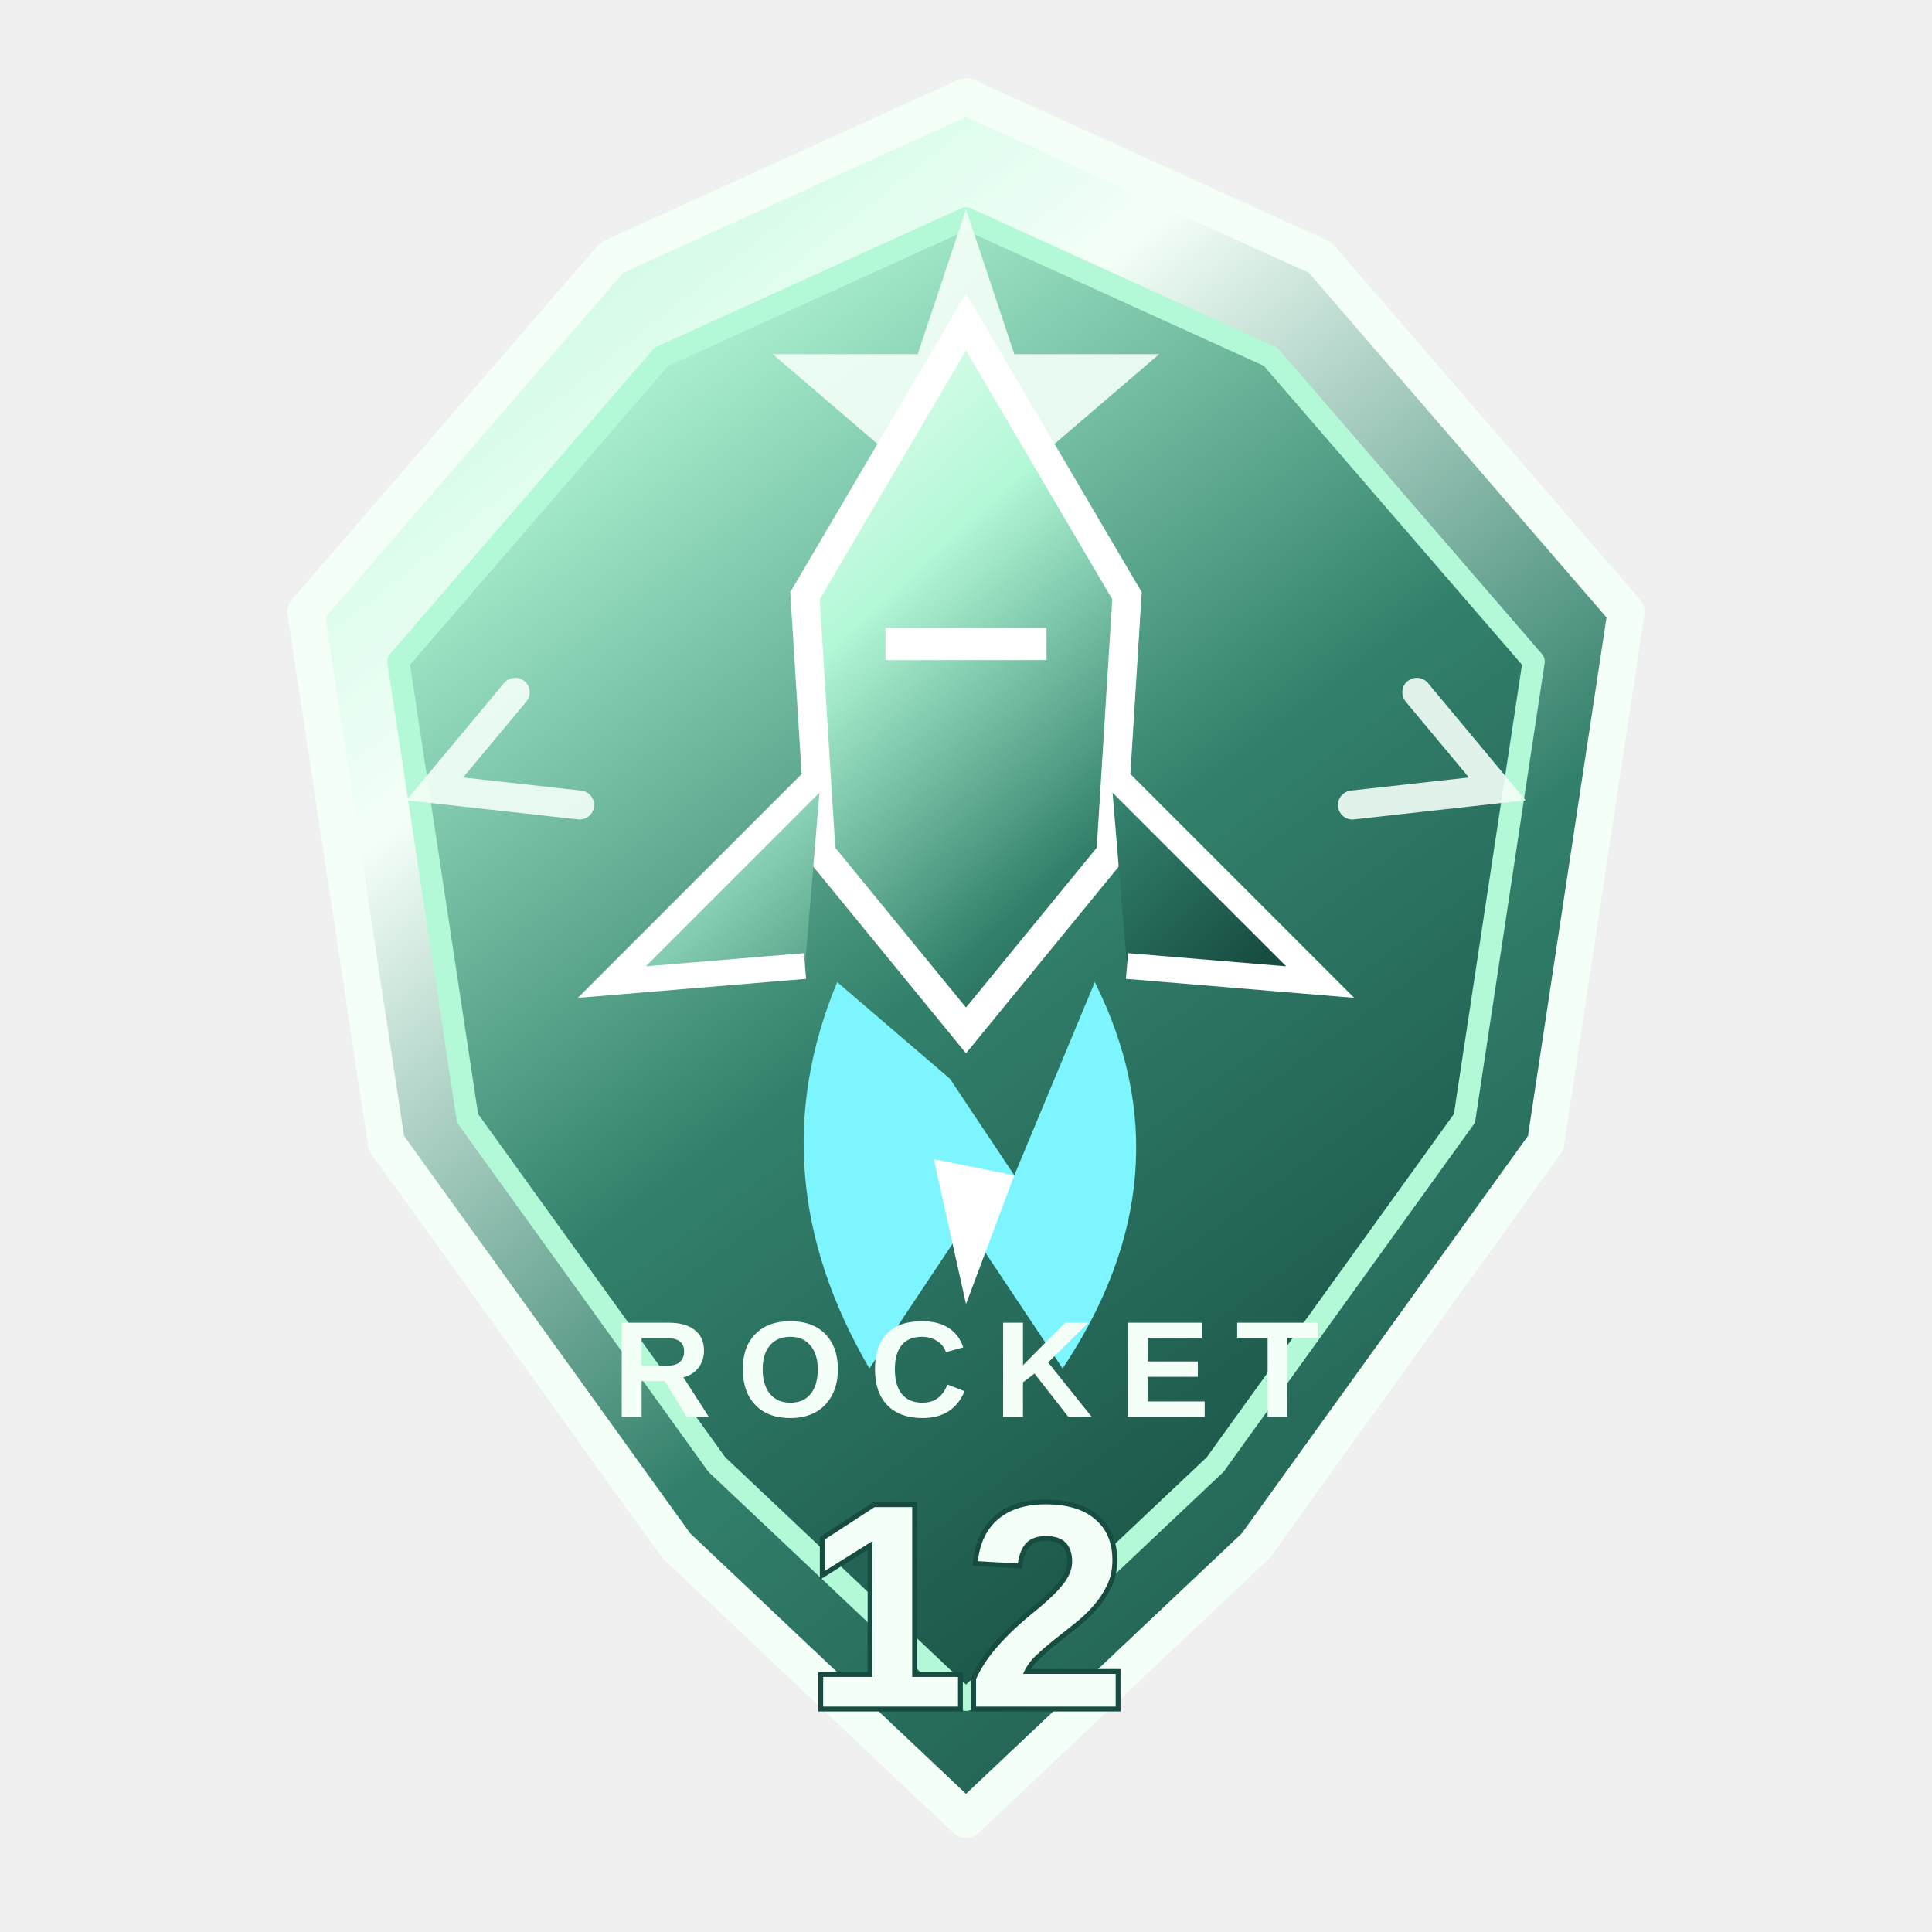
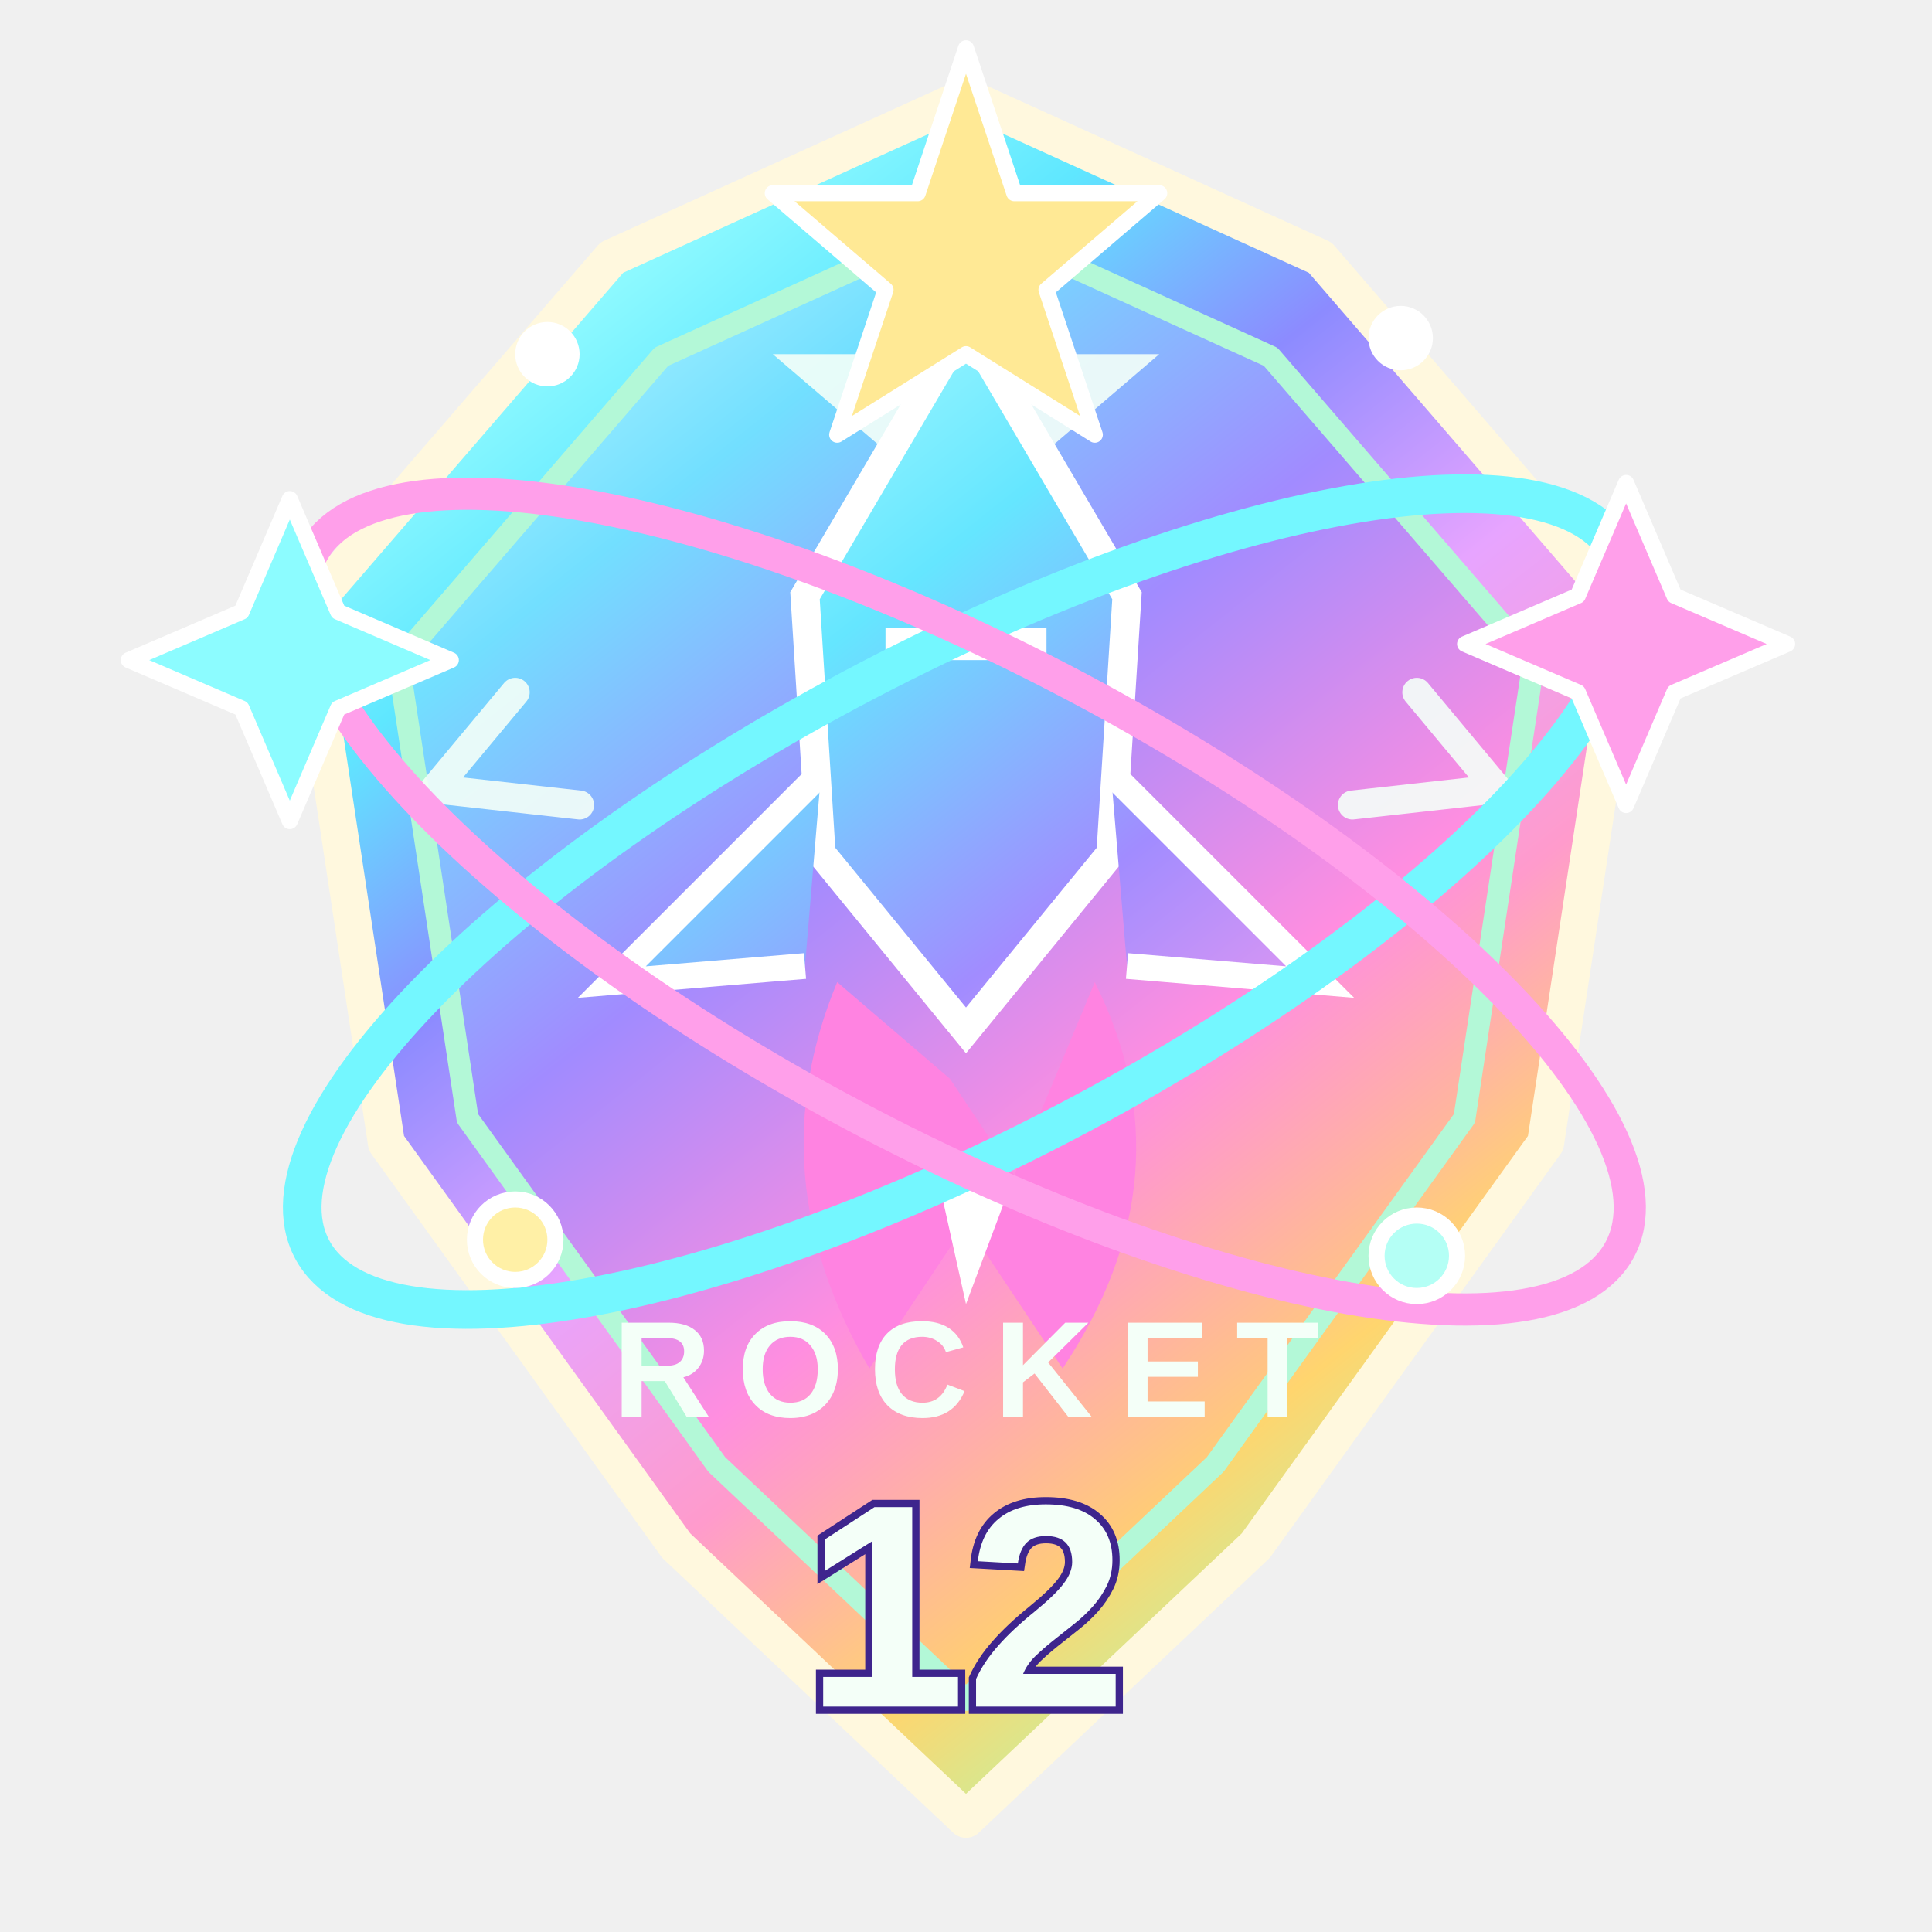
<svg xmlns="http://www.w3.org/2000/svg" width="120" height="120" viewBox="0 0 120 120" fill="none">
  <defs>
    <linearGradient id="metal" x1="18" y1="8" x2="102" y2="114" gradientUnits="userSpaceOnUse">
-       <stop stop-color="#B3F8D7" />
-       <stop offset=".28" stop-color="#F4FFF8" />
-       <stop offset=".6" stop-color="#32806B" />
-       <stop offset="1" stop-color="#174C41" />
+       <stop offset="0" stop-color="#FFFFFF" />
+       <stop offset=".12" stop-color="#9BFFFF" />
+       <stop offset=".24" stop-color="#5FE7FF" />
+       <stop offset=".36" stop-color="#8C8BFF" />
+       <stop offset=".49" stop-color="#E7A4FF" />
+       <stop offset=".62" stop-color="#FF9BCC" />
+       <stop offset=".74" stop-color="#FFD56E" />
+       <stop offset=".87" stop-color="#A6FFB8" />
+       <stop offset="1" stop-color="#5A40CB" />
    </linearGradient>
-     <linearGradient id="inner" x1="30" y1="18" x2="94" y2="104" gradientUnits="userSpaceOnUse">
-       <stop stop-color="#B3F8D7" />
-       <stop offset=".48" stop-color="#32806B" />
-       <stop offset="1" stop-color="#174C41" />
+     <linearGradient id="inner" x1="18" y1="8" x2="102" y2="114" gradientUnits="userSpaceOnUse">
+       <stop offset="0" stop-color="#D0FFFF" />
+       <stop offset=".2" stop-color="#72DFFF" />
+       <stop offset=".4" stop-color="#A18BFF" />
+       <stop offset=".6" stop-color="#FF8EE0" />
+       <stop offset=".8" stop-color="#FFD16E" />
+       <stop offset="1" stop-color="#4930B9" />
    </linearGradient>
-     <linearGradient id="rocketBody" x1="42" y1="25" x2="76" y2="62" gradientUnits="userSpaceOnUse">
-       <stop stop-color="#F4FFF8" />
-       <stop offset=".35" stop-color="#B3F8D7" />
-       <stop offset=".75" stop-color="#32806B" />
-       <stop offset="1" stop-color="#174C41" />
+     <linearGradient id="rocketBody" x1="18" y1="8" x2="102" y2="114" gradientUnits="userSpaceOnUse">
+       <stop offset="0" stop-color="#FFFFFF" />
+       <stop offset=".18" stop-color="#B8FFFF" />
+       <stop offset=".34" stop-color="#65E6FF" />
+       <stop offset=".5" stop-color="#A18CFF" />
+       <stop offset=".66" stop-color="#FF9DEB" />
+       <stop offset=".82" stop-color="#FFD678" />
+       <stop offset="1" stop-color="#67EBAE" />
    </linearGradient>
  </defs>
-   <path d="M60 6 L82 16 L101 38 L96 71 L78 96 L60 113 L42 96 L24 71 L19 38 L38 16 Z" fill="url(#metal)" stroke="#F4FFF8" stroke-width="2.3" stroke-linejoin="round" />
+   <path d="M60 6 L82 16 L101 38 L96 71 L78 96 L60 113 L42 96 L24 71 L19 38 L38 16 Z" fill="url(#metal)" stroke="#FFF8DE" stroke-width="2.3" stroke-linejoin="round" />
  <path d="M60 6 L82 16 L101 38 L96 71 L78 96 L60 113 L42 96 L24 71 L19 38 L38 16 Z" transform="translate(60 60) scale(.86) translate(-60 -60)" fill="url(#inner)" stroke="#B3F8D7" stroke-width="1.6" stroke-linejoin="round" />
  <path d="M60 13 L63 22 L72 22 L65 28 L68 37 L60 32 L52 37 L55 28 L48 22 L57 22 Z" fill="#F4FFF8" opacity=".9" />
  <path d="M60 20 L70 37 L69 53 L60 64 L51 53 L50 37 Z" fill="url(#rocketBody)" stroke="#FFFFFF" stroke-width="1.8" />
  <path d="M51 48 L38 61 L50 60 M69 48 L82 61 L70 60" fill="url(#rocketBody)" stroke="#FFFFFF" stroke-width="1.6" />
  <path d="M55 40 H65" stroke="#FFFFFF" stroke-width="2" />
-   <path d="M52 61 Q47 73 54 85 L60 76 L66 85 Q74 73 68 61 L63 73 L59 67 Z" fill="#7CF5FF" />
+   <path d="M52 61 Q47 73 54 85 L60 76 L66 85 Q74 73 68 61 L63 73 L59 67 Z" fill="#FF83E1" />
  <path d="M58 72 L60 81 L63 73 Z" fill="#FFFFFF" />
  <path d="M32 43 L27 49 L36 50 M88 43 L93 49 L84 50" stroke="#F4FFF8" stroke-width="1.8" stroke-linecap="round" opacity=".9" />
+   <g stroke-linecap="round" stroke-linejoin="round">
+     <ellipse cx="60" cy="56" rx="46" ry="15" transform="rotate(-28 60 56)" stroke="#74F7FF" stroke-width="2.4" />
+     <ellipse cx="60" cy="56" rx="46" ry="15" transform="rotate(28 60 56)" stroke="#FF9FEA" stroke-width="2" />
+     <path d="M60 3 L63 12 L72 12 L65 18 L68 27 L60 22 L52 27 L55 18 L48 12 L57 12 Z" fill="#FFE995" stroke="#FFFFFF" stroke-width="1" />
+     <path d="M18 31 L21 38 L28 41 L21 44 L18 51 L15 44 L8 41 L15 38 Z" fill="#8CFCFF" stroke="#FFFFFF" stroke-width="1" />
+     <path d="M101 30 L104 37 L111 40 L104 43 L101 50 L98 43 L91 40 L98 37 Z" fill="#FF9FEA" stroke="#FFFFFF" stroke-width="1" />
+     <circle cx="32" cy="77" r="2.5" fill="#FFF0A6" stroke="#FFFFFF" />
+     <circle cx="88" cy="78" r="2.5" fill="#B4FFF5" stroke="#FFFFFF" />
+     <circle cx="34" cy="22" r="2" fill="#FFFFFF" />
+     <circle cx="87" cy="21" r="2" fill="#FFFFFF" />
+   </g>
  <text x="60" y="88" text-anchor="middle" font-family="Arial,sans-serif" font-size="8.5" font-weight="900" letter-spacing="1.6" fill="#F4FFF8">ROCKET</text>
-   <text x="60" y="106" text-anchor="middle" font-family="Arial,sans-serif" font-size="18" font-weight="900" fill="#F4FFF8" stroke="#174C41" stroke-width=".6" paint-order="stroke">12</text>
+   <text x="60" y="106" text-anchor="middle" font-family="Arial,sans-serif" font-size="18" font-weight="900" fill="#F4FFF8" stroke="#3E258D" stroke-width=".9" paint-order="stroke">12</text>
</svg>
